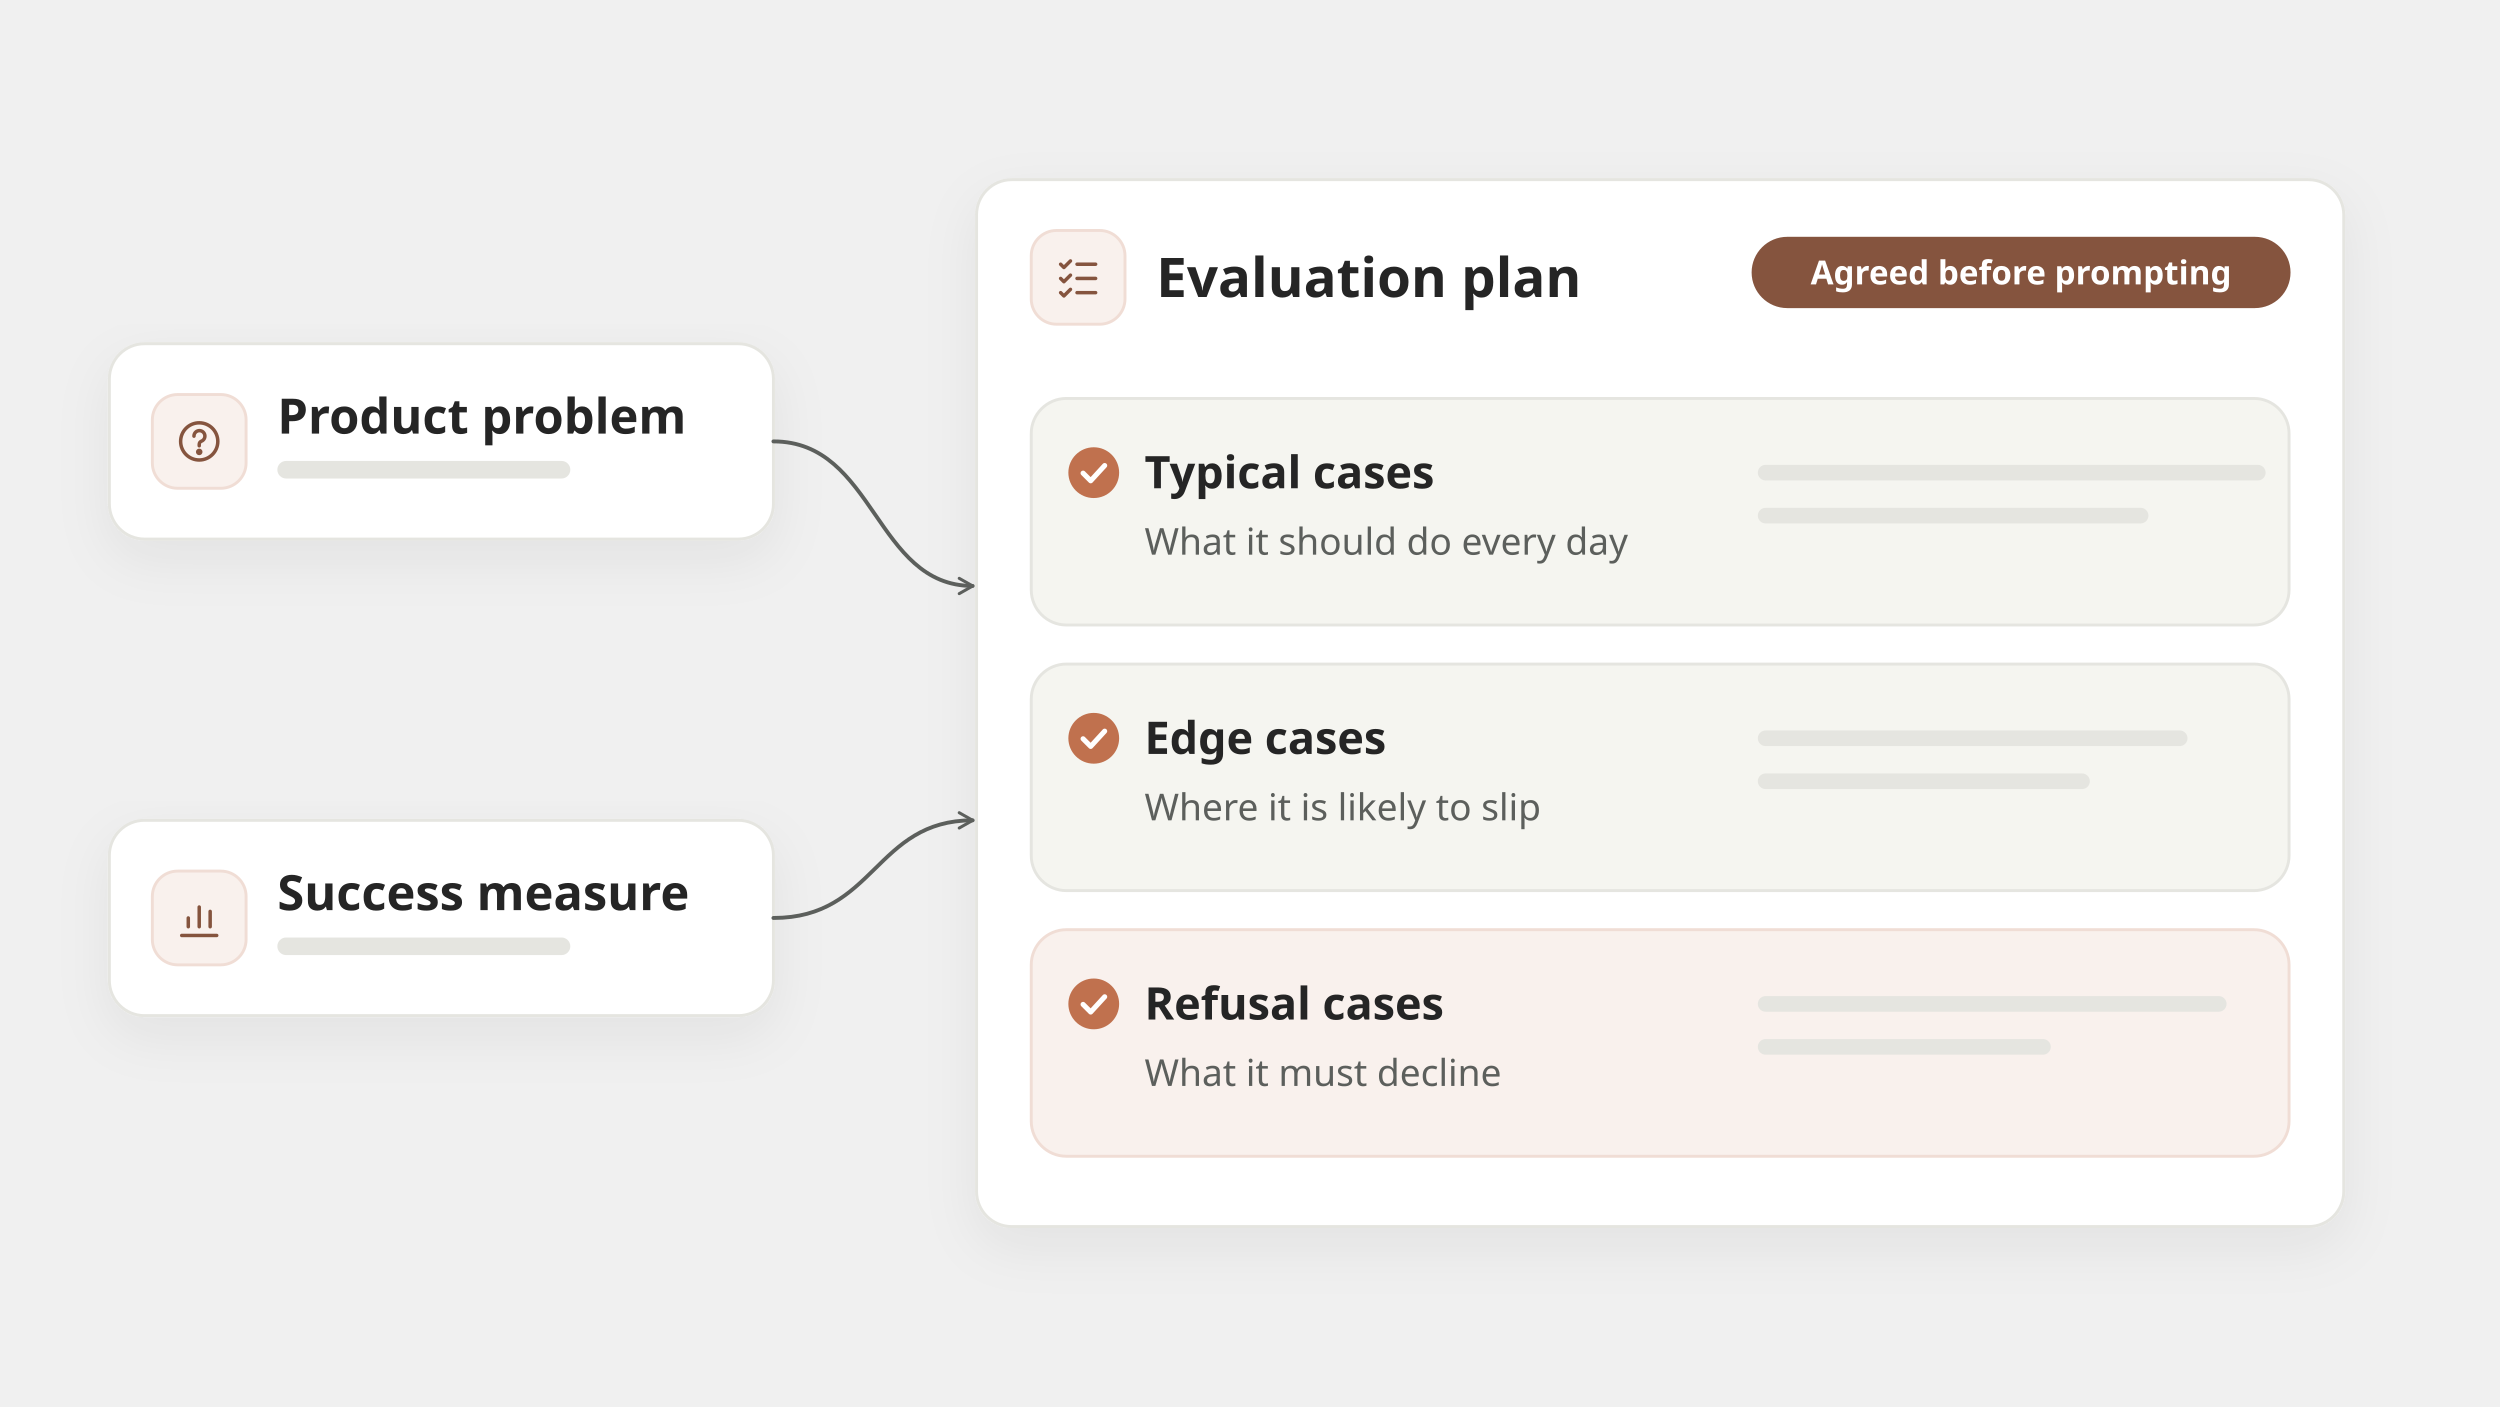
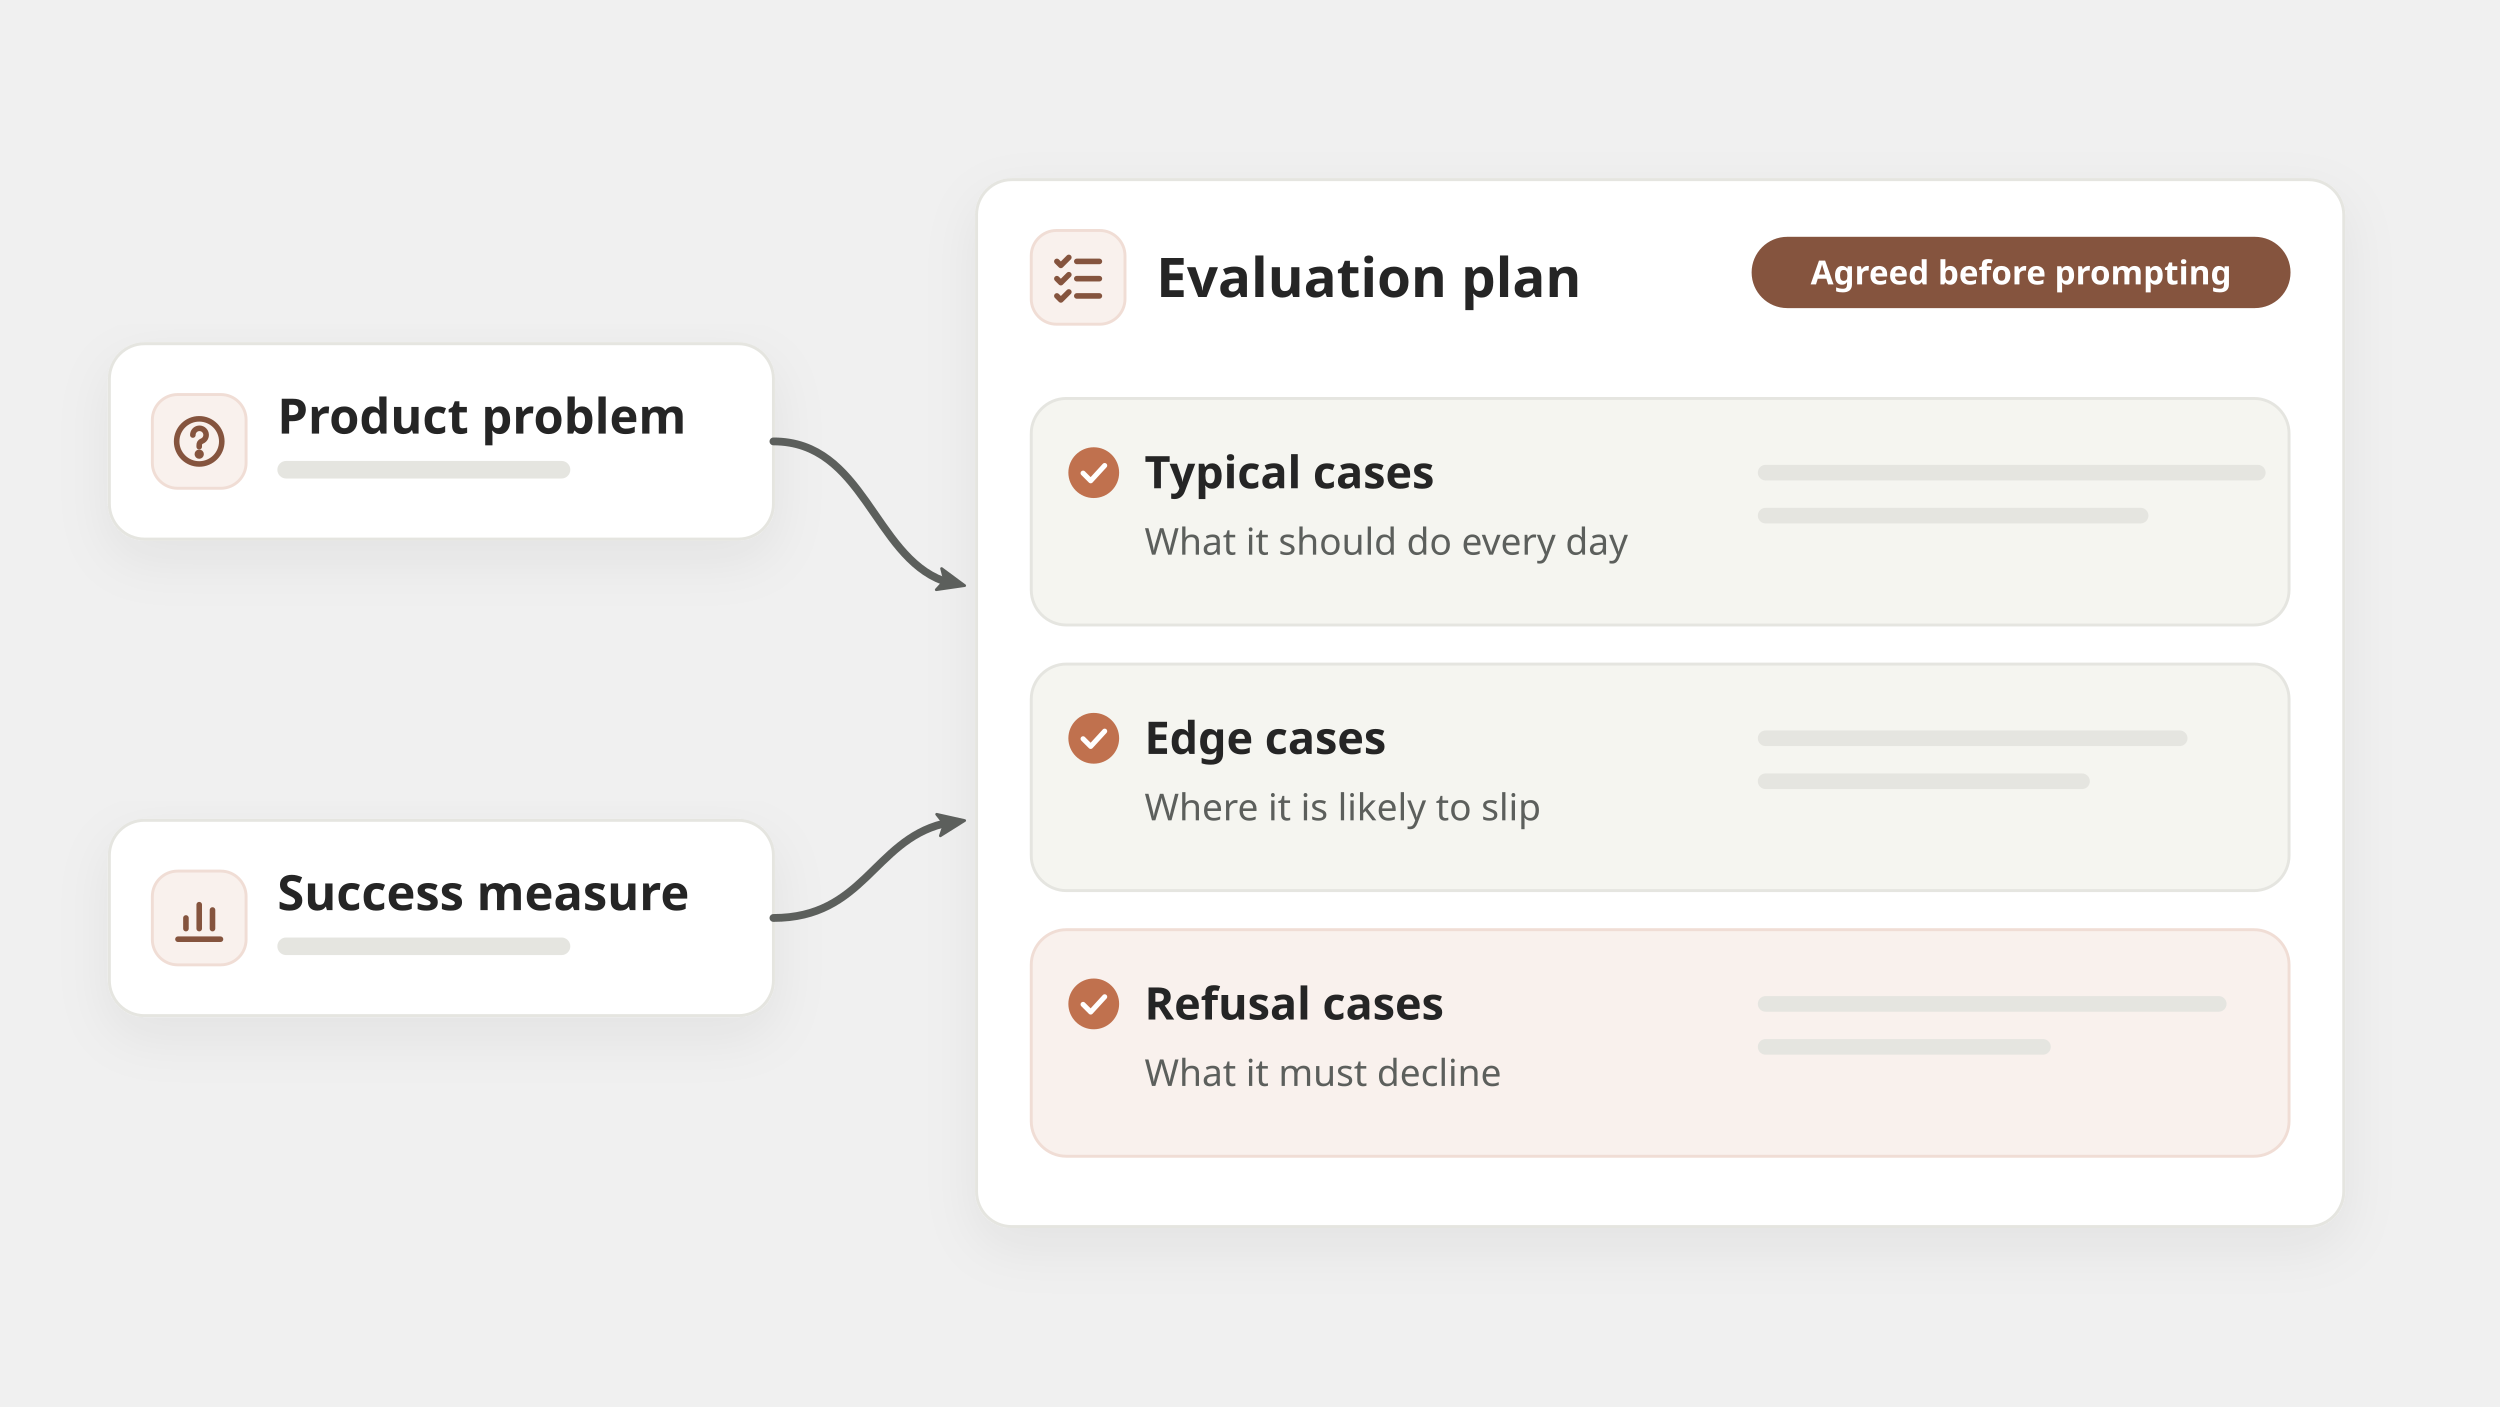
<svg xmlns="http://www.w3.org/2000/svg" viewBox="0 0 1280 720" width="1280" height="720">
  <defs>
    <filter id="sh" x="-20%" y="-20%" width="140%" height="160%">
      <feDropShadow dx="0" dy="1" stdDeviation="1" flood-color="#252525" flood-opacity="0.05" />
      <feDropShadow dx="0" dy="10" stdDeviation="14" flood-color="#252525" flood-opacity="0.06" />
    </filter>
    <marker id="hn" viewBox="0 0 10 10" refX="8" refY="5" markerWidth="7" markerHeight="7" markerUnits="userSpaceOnUse" orient="auto" overflow="visible">
-       <path d="M1 1L8 5 1 9" fill="none" stroke="#5c5f5c" stroke-width="1.6" stroke-linecap="round" stroke-linejoin="round" transform="scale(1.4) translate(-2.3 -1.4)" />
+       <path d="M1 1L8 5 1 9" fill="none" stroke="#5c5f5c" stroke-width="1.9" stroke-linecap="round" stroke-linejoin="round" transform="scale(3) translate(-5.333 -3.333)" />
    </marker>
    <marker id="ha" viewBox="0 0 10 10" refX="8" refY="5" markerWidth="7" markerHeight="7" markerUnits="userSpaceOnUse" orient="auto" overflow="visible">
-       <path d="M1 1L8 5 1 9" fill="none" stroke="#c0714e" stroke-width="1.6" stroke-linecap="round" stroke-linejoin="round" transform="scale(1.4) translate(-2.3 -1.4)" />
+       <path d="M1 1L8 5 1 9" fill="none" stroke="#c0714e" stroke-width="1.9" stroke-linecap="round" stroke-linejoin="round" transform="scale(3) translate(-5.333 -3.333)" />
    </marker>
  </defs>
  <rect x="56" y="176" width="340" height="100" rx="18" fill="#ffffff" stroke="#e5e5e0" stroke-width="1.5" filter="url(#sh)" />
  <rect x="78" y="202" width="48" height="48" rx="12.96" fill="#f9f1ed" stroke="#f0ddd5" stroke-width="1.5" />
-   <g transform="translate(88.56 212.56) scale(1.12)" fill="none" stroke="#85543e" stroke-width="1.6" stroke-linecap="round" stroke-linejoin="round" color="#85543e">
+   <g transform="translate(85.68 209.68) scale(1.36)" fill="none" stroke="#85543e" stroke-width="2.1" stroke-linecap="round" stroke-linejoin="round" color="#85543e">
    <circle cx="12" cy="12" r="8.5" />
    <path d="M9.6 9.6a2.5 2.5 0 1 1 3.4 2.3c-.7.3-1 .8-1 1.5v.6" />
    <circle cx="12" cy="16.8" r=".7" fill="currentColor" />
  </g>
  <text x="142" y="222" font-family="Montserrat, system-ui, sans-serif" font-size="25" font-weight="600" fill="#252525" text-anchor="start">Product problem</text>
  <rect x="142" y="236" width="150" height="9" rx="4.5" fill="#e5e5e0" />
  <rect x="56" y="420" width="340" height="100" rx="18" fill="#ffffff" stroke="#e5e5e0" stroke-width="1.5" filter="url(#sh)" />
  <rect x="78" y="446" width="48" height="48" rx="12.96" fill="#f9f1ed" stroke="#f0ddd5" stroke-width="1.5" />
-   <g transform="translate(88.56 456.56) scale(1.12)" fill="none" stroke="#85543e" stroke-width="1.6" stroke-linecap="round" stroke-linejoin="round" color="#85543e">
+   <g transform="translate(85.68 453.68) scale(1.36)" fill="none" stroke="#85543e" stroke-width="2.1" stroke-linecap="round" stroke-linejoin="round" color="#85543e">
    <path d="M4 20h16M7 16v-4M12 16V7M17 16V9" />
  </g>
  <text x="142" y="466" font-family="Montserrat, system-ui, sans-serif" font-size="25" font-weight="600" fill="#252525" text-anchor="start">Success measure</text>
  <rect x="142" y="480" width="150" height="9" rx="4.5" fill="#e5e5e0" />
  <rect x="500" y="92" width="700" height="536" rx="18" fill="#ffffff" stroke="#e5e5e0" stroke-width="1.5" filter="url(#sh)" />
  <rect x="528" y="118" width="48" height="48" rx="12.96" fill="#f9f1ed" stroke="#f0ddd5" stroke-width="1.5" />
-   <g transform="translate(538.56 128.56) scale(1.12)" fill="none" stroke="#85543e" stroke-width="1.6" stroke-linecap="round" stroke-linejoin="round" color="#85543e">
+   <g transform="translate(535.68 125.68) scale(1.36)" fill="none" stroke="#85543e" stroke-width="2.1" stroke-linecap="round" stroke-linejoin="round" color="#85543e">
    <path d="M4 6l1.5 1.5 3-3M4 12.5l1.5 1.5 3-3M4 19l1.5 1.5 3-3M11.5 6H20M11.5 12.5H20M11.5 19H20" />
  </g>
  <text x="592" y="152.08" font-family="Montserrat, system-ui, sans-serif" font-size="28" font-weight="600" fill="#252525" text-anchor="start">Evaluation plan</text>
  <rect x="897.58" y="122" width="274.42" height="35" rx="17.5" fill="#85543e" stroke="#85543e" stroke-width="1.5" />
  <text x="1034.79" y="145.62" font-family="Montserrat, system-ui, sans-serif" font-size="17" font-weight="600" fill="#ffffff" text-anchor="middle">Agreed before prompting</text>
  <rect x="528" y="204" width="644" height="116" rx="18" fill="#f5f5f0" stroke="#e5e5e0" stroke-width="1.5" />
  <circle cx="560" cy="242" r="13" fill="#c0714e" />
  <path d="M554.54 242.26l3.9 3.9 7.15-7.8" fill="none" stroke="#ffffff" stroke-width="2.6" stroke-linecap="round" stroke-linejoin="round" />
  <text x="586" y="250" font-family="Montserrat, system-ui, sans-serif" font-size="23" font-weight="600" fill="#252525" text-anchor="start">Typical cases</text>
  <text x="586" y="284" font-family="Montserrat, system-ui, sans-serif" font-size="19" font-weight="500" fill="#5c5f5c" text-anchor="start">What it should do every day</text>
  <rect x="900" y="238" width="260" height="8" rx="4" fill="#e5e5e0" />
  <rect x="900" y="260" width="200" height="8" rx="4" fill="#e5e5e0" />
  <rect x="528" y="340" width="644" height="116" rx="18" fill="#f5f5f0" stroke="#e5e5e0" stroke-width="1.5" />
  <circle cx="560" cy="378" r="13" fill="#c0714e" />
  <path d="M554.54 378.26l3.9 3.9 7.15-7.8" fill="none" stroke="#ffffff" stroke-width="2.6" stroke-linecap="round" stroke-linejoin="round" />
  <text x="586" y="386" font-family="Montserrat, system-ui, sans-serif" font-size="23" font-weight="600" fill="#252525" text-anchor="start">Edge cases</text>
  <text x="586" y="420" font-family="Montserrat, system-ui, sans-serif" font-size="19" font-weight="500" fill="#5c5f5c" text-anchor="start">Where it is likely to slip</text>
  <rect x="900" y="374" width="220" height="8" rx="4" fill="#e5e5e0" />
  <rect x="900" y="396" width="170" height="8" rx="4" fill="#e5e5e0" />
  <rect x="528" y="476" width="644" height="116" rx="18" fill="#f9f1ed" stroke="#f0ddd5" stroke-width="1.5" />
  <circle cx="560" cy="514" r="13" fill="#c0714e" />
  <path d="M554.54 514.26l3.9 3.9 7.15-7.8" fill="none" stroke="#ffffff" stroke-width="2.6" stroke-linecap="round" stroke-linejoin="round" />
  <text x="586" y="522" font-family="Montserrat, system-ui, sans-serif" font-size="23" font-weight="600" fill="#252525" text-anchor="start">Refusal cases</text>
  <text x="586" y="556" font-family="Montserrat, system-ui, sans-serif" font-size="19" font-weight="500" fill="#5c5f5c" text-anchor="start">What it must decline</text>
  <rect x="900" y="510" width="240" height="8" rx="4" fill="#e5e5e0" />
  <rect x="900" y="532" width="150" height="8" rx="4" fill="#e5e5e0" />
-   <path d="M396 226C448 226 448 300 498 300" fill="none" stroke="#5c5f5c" stroke-width="2" stroke-linecap="round" stroke-linejoin="round" marker-end="url(#hn)" />
-   <path d="M396 470C448 470 448 420 498 420" fill="none" stroke="#5c5f5c" stroke-width="2" stroke-linecap="round" stroke-linejoin="round" marker-end="url(#hn)" />
+   <path d="M396 226C442.18 226 447.35 284.35 482.94 297.42" fill="none" stroke="#5c5f5c" stroke-width="4" stroke-linecap="round" stroke-linejoin="round" />
+   <path d="M493.92 299.83L479.36 301.94L483.63 297.24L482.09 291.08Z" fill="#5c5f5c" stroke="#5c5f5c" stroke-width="1.4" stroke-linejoin="round" />
+   <path d="M396 470C442.07 470 447.32 430.75 482.7 421.8" fill="none" stroke="#5c5f5c" stroke-width="4" stroke-linecap="round" stroke-linejoin="round" />
+   <path d="M493.92 420.12L481.46 427.94L483.46 421.92L479.56 416.91Z" fill="#5c5f5c" stroke="#5c5f5c" stroke-width="1.4" stroke-linejoin="round" />
</svg>
